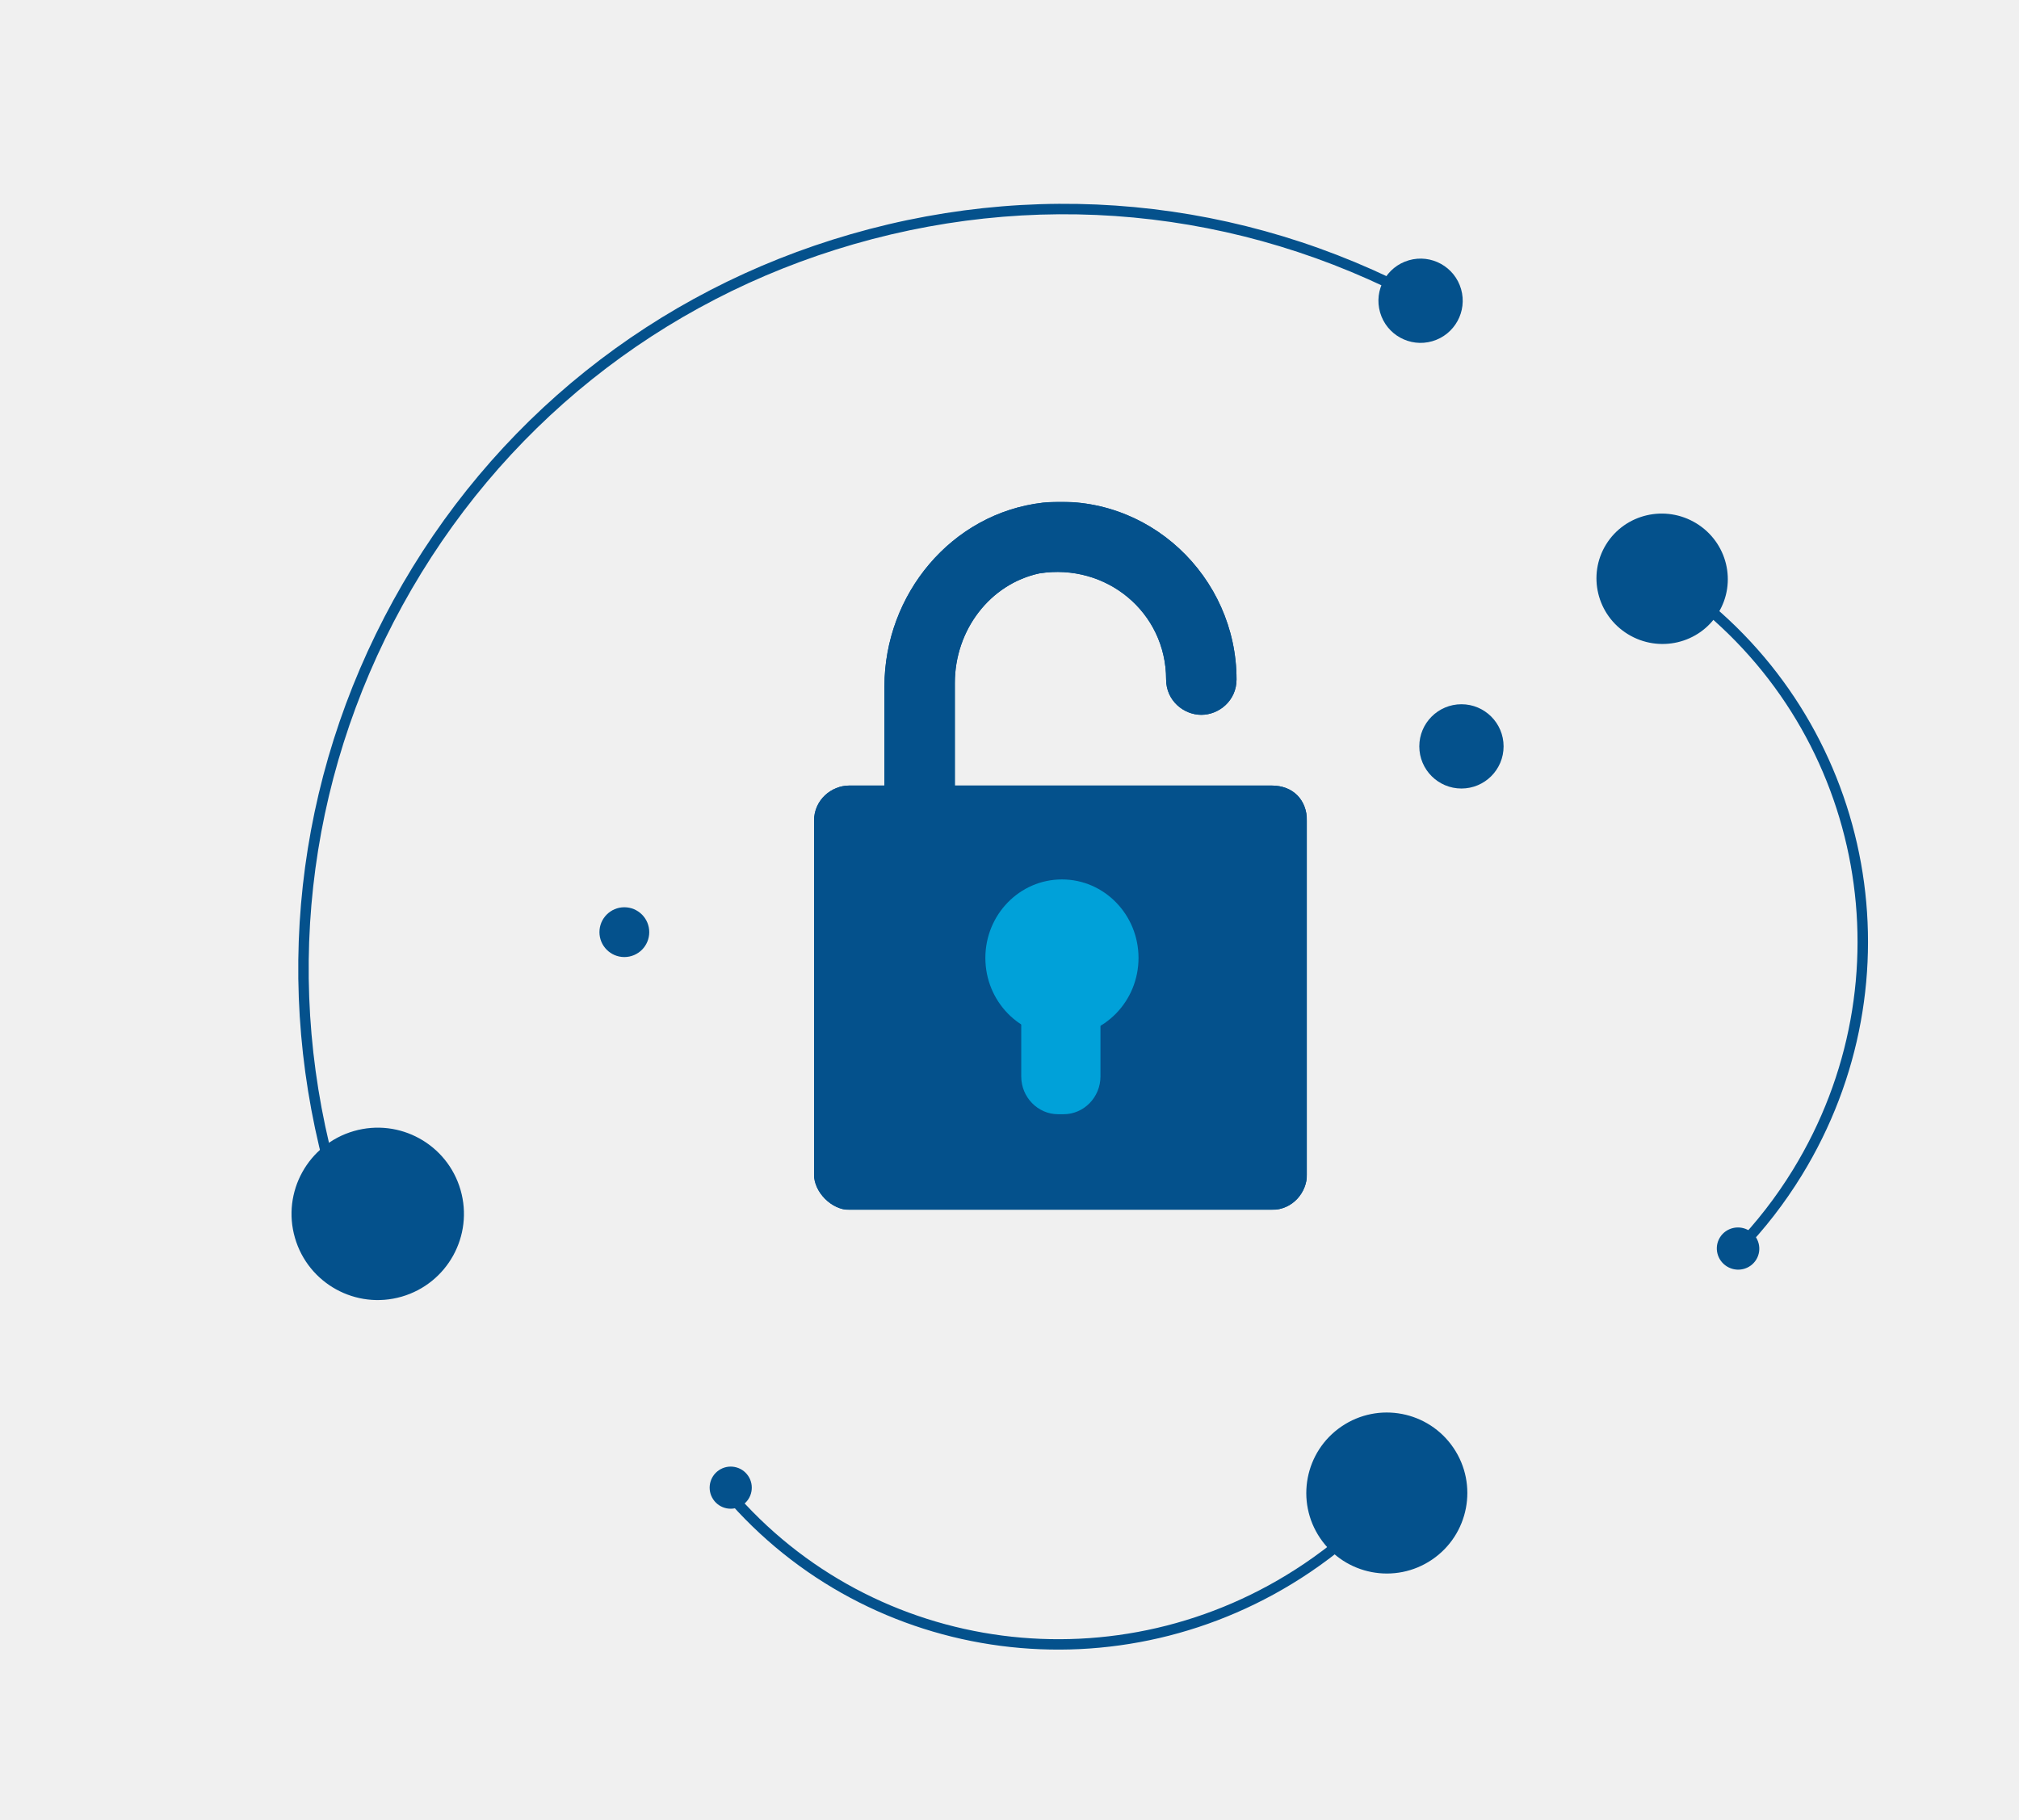
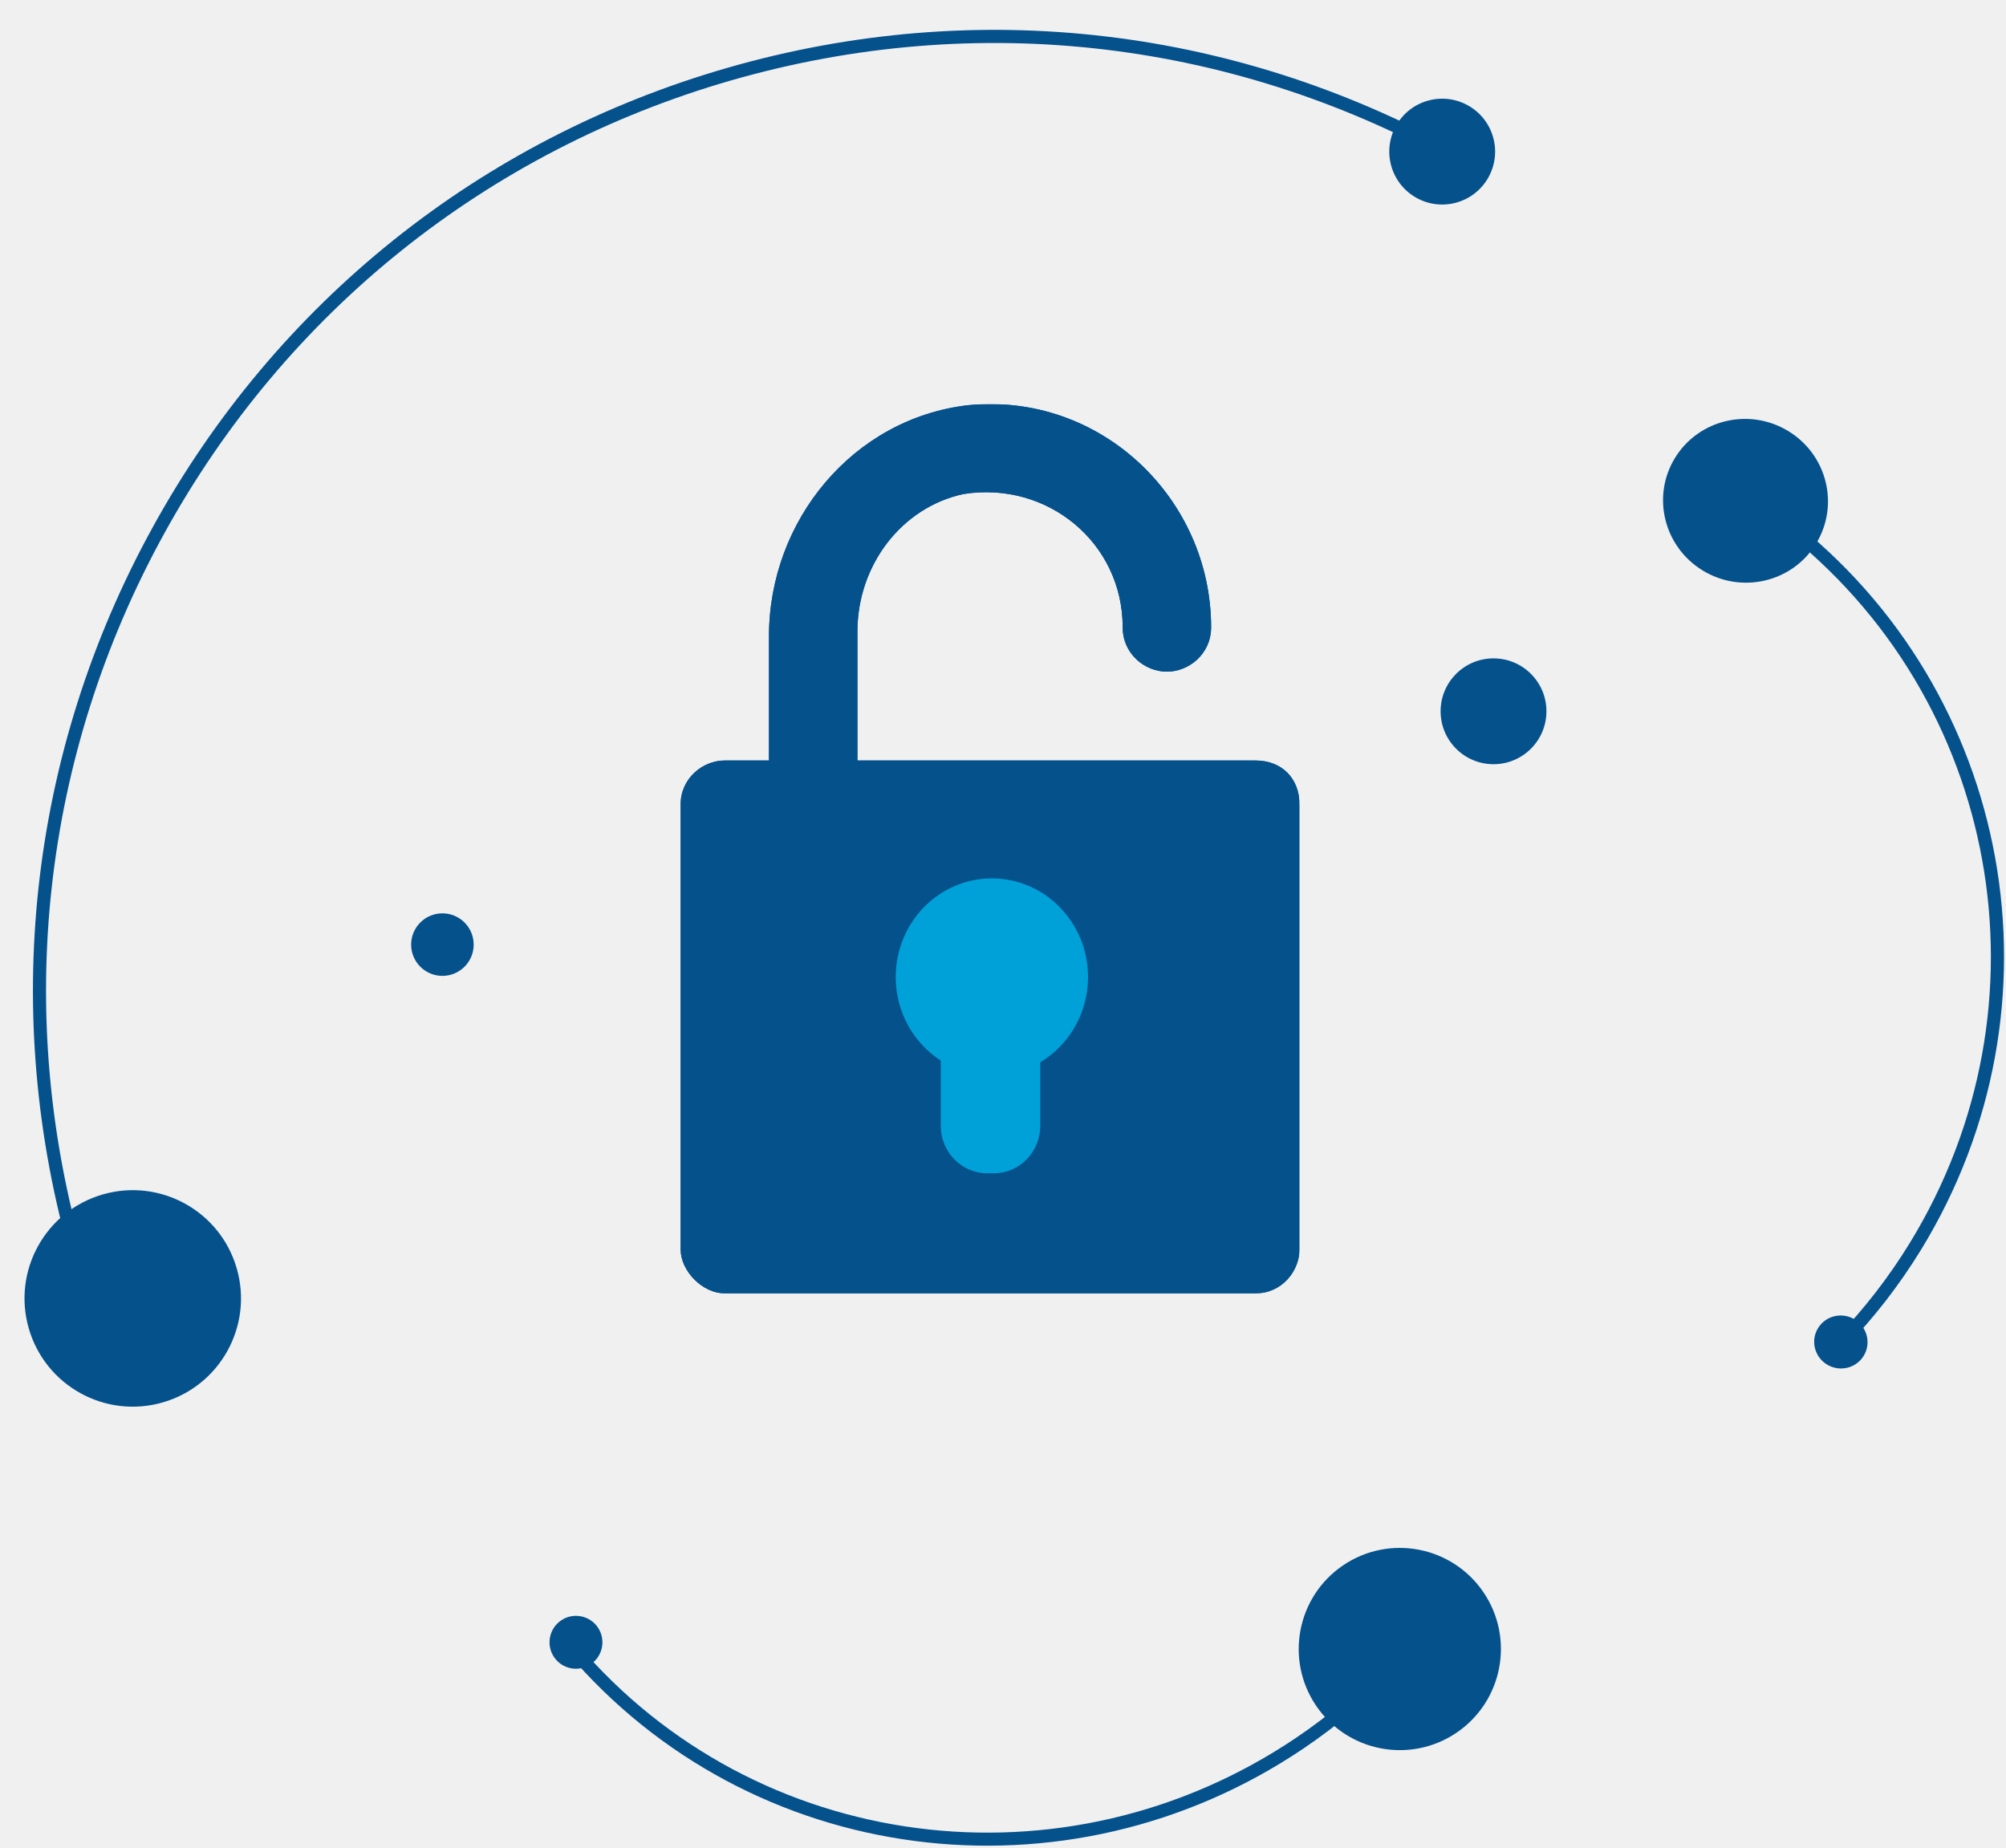
- <svg xmlns="http://www.w3.org/2000/svg" width="527" height="475" viewBox="0 0 527 475" fill="none">
-   <path fill-rule="evenodd" clip-rule="evenodd" d="M169.467 243.355C169.467 239.767 166.558 236.855 162.965 236.855C159.376 236.855 156.467 239.767 156.467 243.355C156.467 246.944 159.376 249.855 162.965 249.855C166.558 249.855 169.467 246.944 169.467 243.355Z" fill="#04518C" />
-   <path fill-rule="evenodd" clip-rule="evenodd" d="M392.467 194.855C392.467 188.782 387.542 183.855 381.466 183.855C375.391 183.855 370.467 188.782 370.467 194.855C370.467 200.929 375.391 205.855 381.466 205.855C387.542 205.855 392.467 200.929 392.467 194.855Z" fill="#04518C" />
-   <mask id="mask0_1167_7918" style="mask-type:luminance" maskUnits="userSpaceOnUse" x="212" y="130" width="130" height="186">
-     <path fill-rule="evenodd" clip-rule="evenodd" d="M212.472 130.999H341.139V315.854H212.472V130.999Z" fill="white" />
+ <svg xmlns="http://www.w3.org/2000/svg" width="417" height="384" viewBox="0 0 417 384" fill="none">
+   <path fill-rule="evenodd" clip-rule="evenodd" d="M98.467 196.355C98.467 192.767 95.558 189.855 91.965 189.855C88.376 189.855 85.467 192.767 85.467 196.355C85.467 199.944 88.376 202.855 91.965 202.855C95.558 202.855 98.467 199.944 98.467 196.355Z" fill="#04518C" />
+   <path fill-rule="evenodd" clip-rule="evenodd" d="M321.467 147.855C321.467 141.782 316.542 136.855 310.466 136.855C304.392 136.855 299.467 141.782 299.467 147.855C299.467 153.929 304.392 158.855 310.466 158.855C316.542 158.855 321.467 153.929 321.467 147.855Z" fill="#04518C" />
+   <mask id="mask0_1167_7918" style="mask-type:luminance" maskUnits="userSpaceOnUse" x="141" y="83" width="130" height="186">
+     <path fill-rule="evenodd" clip-rule="evenodd" d="M141.472 83.999H270.139V268.854H141.472V83.999Z" fill="white" />
  </mask>
  <g mask="url(#mask0_1167_7918)">
-     <path fill-rule="evenodd" clip-rule="evenodd" d="M285.998 266.931V278.931C285.998 284.461 282.322 288.163 276.808 288.163C271.284 288.163 267.617 284.461 267.617 278.931V266.931C262.093 263.238 258.426 257.699 258.426 251.238C258.426 239.237 269.455 230.929 281.403 233.689C287.827 235.544 293.351 241.083 295.189 247.536C297.018 255.853 292.423 263.238 285.998 266.931ZM331.953 205.081H249.235V178.311C249.235 164.464 258.426 152.463 271.284 149.694C288.756 146.924 304.38 159.848 304.38 177.387C304.38 182.926 308.976 186.619 313.571 186.619C318.166 186.619 322.762 182.926 322.762 177.387C322.762 150.617 299.785 128.462 272.212 131.231C248.307 134.001 230.853 155.232 230.853 179.234V205.081H221.663C217.067 205.081 212.472 208.774 212.472 214.313V306.625C212.472 311.241 217.067 315.856 221.663 315.856H331.953C337.467 315.856 341.143 311.241 341.143 306.625V214.313C341.143 208.774 337.467 205.081 331.953 205.081Z" fill="#04518C" />
+     <path fill-rule="evenodd" clip-rule="evenodd" d="M214.998 219.931V231.931C214.998 237.461 211.322 241.163 205.808 241.163C200.284 241.163 196.617 237.461 196.617 231.931V219.931C191.093 216.238 187.426 210.699 187.426 204.238C187.426 192.237 198.455 183.929 210.403 186.689C216.827 188.544 222.351 194.083 224.189 200.536C226.018 208.853 221.423 216.238 214.998 219.931M260.953 158.081H178.235V131.311C178.235 117.464 187.426 105.463 200.284 102.694C217.756 99.924 233.38 112.848 233.38 130.387C233.38 135.926 237.976 139.619 242.571 139.619C247.166 139.619 251.762 135.926 251.762 130.387C251.762 103.617 228.785 81.462 201.212 84.231C177.307 87.001 159.853 108.232 159.853 132.234V158.081H150.663C146.067 158.081 141.472 161.774 141.472 167.313V259.625C141.472 264.241 146.067 268.856 150.663 268.856H260.953C266.467 268.856 270.143 264.241 270.143 259.625V167.313C270.143 161.774 266.467 158.081 260.953 158.081" fill="#04518C" />
  </g>
-   <path fill-rule="evenodd" clip-rule="evenodd" d="M297.176 250.084C297.176 261.407 288.221 270.588 277.188 270.588C266.146 270.588 257.201 261.407 257.201 250.084C257.201 238.772 266.146 229.59 277.188 229.59C288.221 229.59 297.176 238.772 297.176 250.084Z" fill="#00A1D9" />
-   <path fill-rule="evenodd" clip-rule="evenodd" d="M277.628 290.888H276.188C270.892 290.888 266.564 286.445 266.564 281.037V263.347C266.564 257.929 270.892 253.495 276.188 253.495H277.628C282.915 253.495 287.243 257.929 287.243 263.347V281.037C287.243 286.445 282.915 290.888 277.628 290.888Z" fill="#00A1D9" />
-   <mask id="mask1_1167_7918" style="mask-type:luminance" maskUnits="userSpaceOnUse" x="212" y="130" width="130" height="186">
-     <path fill-rule="evenodd" clip-rule="evenodd" d="M212.472 130.999H341.139V315.854H212.472V130.999Z" fill="white" />
+   <path fill-rule="evenodd" clip-rule="evenodd" d="M226.176 203.084C226.176 214.407 217.221 223.588 206.188 223.588C195.146 223.588 186.201 214.407 186.201 203.084C186.201 191.772 195.146 182.59 206.188 182.59C217.221 182.59 226.176 191.772 226.176 203.084" fill="#00A1D9" />
+   <path fill-rule="evenodd" clip-rule="evenodd" d="M206.628 243.888H205.188C199.892 243.888 195.564 239.445 195.564 234.037V216.347C195.564 210.929 199.892 206.495 205.188 206.495H206.628C211.915 206.495 216.243 210.929 216.243 216.347V234.037C216.243 239.445 211.915 243.888 206.628 243.888" fill="#00A1D9" />
+   <mask id="mask1_1167_7918" style="mask-type:luminance" maskUnits="userSpaceOnUse" x="141" y="83" width="130" height="186">
+     <path fill-rule="evenodd" clip-rule="evenodd" d="M141.472 83.999H270.139V268.854H141.472V83.999Z" fill="white" />
  </mask>
  <g mask="url(#mask1_1167_7918)">
-     <path fill-rule="evenodd" clip-rule="evenodd" d="M285.998 266.931V278.931C285.998 284.461 282.322 288.163 276.808 288.163C271.284 288.163 267.617 284.461 267.617 278.931V266.931C262.093 263.238 258.426 257.699 258.426 251.238C258.426 239.237 269.455 230.929 281.403 233.689C287.827 235.544 293.351 241.083 295.189 247.536C297.018 255.853 292.423 263.238 285.998 266.931ZM331.953 205.081H249.235V178.311C249.235 164.464 258.426 152.463 271.284 149.694C288.756 146.924 304.38 159.848 304.38 177.387C304.38 182.926 308.976 186.619 313.571 186.619C318.166 186.619 322.762 182.926 322.762 177.387C322.762 150.617 299.785 128.462 272.212 131.231C248.307 134.001 230.853 155.232 230.853 179.234V205.081H221.663C217.067 205.081 212.472 208.774 212.472 214.313V306.625C212.472 311.241 217.067 315.856 221.663 315.856H331.953C337.467 315.856 341.143 311.241 341.143 306.625V214.313C341.143 208.774 337.467 205.081 331.953 205.081Z" fill="#04518C" />
+     <path fill-rule="evenodd" clip-rule="evenodd" d="M214.998 219.931V231.931C214.998 237.461 211.322 241.163 205.808 241.163C200.284 241.163 196.617 237.461 196.617 231.931V219.931C191.093 216.238 187.426 210.699 187.426 204.238C187.426 192.237 198.455 183.929 210.403 186.689C216.827 188.544 222.351 194.083 224.189 200.536C226.018 208.853 221.423 216.238 214.998 219.931M260.953 158.081H178.235V131.311C178.235 117.464 187.426 105.463 200.284 102.694C217.756 99.924 233.38 112.848 233.38 130.387C233.38 135.926 237.976 139.619 242.571 139.619C247.166 139.619 251.762 135.926 251.762 130.387C251.762 103.617 228.785 81.462 201.212 84.231C177.307 87.001 159.853 108.232 159.853 132.234V158.081H150.663C146.067 158.081 141.472 161.774 141.472 167.313V259.625C141.472 264.241 146.067 268.856 150.663 268.856H260.953C266.467 268.856 270.143 264.241 270.143 259.625V167.313C270.143 161.774 266.467 158.081 260.953 158.081" fill="#04518C" />
  </g>
-   <path fill-rule="evenodd" clip-rule="evenodd" d="M297.176 250.084C297.176 261.407 288.221 270.588 277.188 270.588C266.146 270.588 257.201 261.407 257.201 250.084C257.201 238.772 266.146 229.59 277.188 229.59C288.221 229.59 297.176 238.772 297.176 250.084Z" fill="#00A1D9" />
-   <path fill-rule="evenodd" clip-rule="evenodd" d="M277.628 290.888H276.188C270.892 290.888 266.564 286.445 266.564 281.037V263.347C266.564 257.929 270.892 253.495 276.188 253.495H277.628C282.915 253.495 287.243 257.929 287.243 263.347V281.037C287.243 286.445 282.915 290.888 277.628 290.888Z" fill="#00A1D9" />
-   <path fill-rule="evenodd" clip-rule="evenodd" d="M120.21 310.651C116.761 298.716 104.285 291.838 92.35 295.287C80.412 298.742 73.532 311.214 76.985 323.151C80.436 335.089 92.907 341.965 104.846 338.514C116.785 335.063 123.661 322.589 120.21 310.651Z" fill="#04518C" />
-   <path fill-rule="evenodd" clip-rule="evenodd" d="M381.366 75.462C379.678 69.626 373.58 66.263 367.744 67.949C361.908 69.637 358.545 75.736 360.233 81.571C361.919 87.407 368.018 90.77 373.853 89.082C379.689 87.394 383.053 81.297 381.366 75.462Z" fill="#04518C" />
-   <path fill-rule="evenodd" clip-rule="evenodd" d="M88.534 317.602C87.586 314.791 86.688 311.929 85.871 309.093C70.983 257.664 76.952 203.553 102.676 156.72C128.403 109.886 170.808 75.942 222.078 61.138C274.258 46.072 329.037 52.614 376.319 79.565L374.98 81.938C328.338 55.352 274.304 48.897 222.837 63.758C172.263 78.361 130.438 111.843 105.063 158.038C79.686 204.233 73.796 257.611 88.483 308.338C89.291 311.136 90.178 313.958 91.112 316.734L88.534 317.602Z" fill="#04518C" />
-   <path fill-rule="evenodd" clip-rule="evenodd" d="M373.781 407.175C364.173 413.689 351.107 411.182 344.593 401.574C338.078 391.966 340.59 378.898 350.193 372.386C359.801 365.871 372.867 368.378 379.382 377.986C385.896 387.594 383.389 400.66 373.781 407.175Z" fill="#04518C" />
-   <path fill-rule="evenodd" clip-rule="evenodd" d="M186.18 391.466C184.476 388.954 185.132 385.534 187.646 383.829C190.158 382.125 193.579 382.781 195.283 385.295C196.988 387.81 196.331 391.228 193.817 392.933C191.302 394.637 187.884 393.981 186.18 391.466Z" fill="#04518C" />
-   <path fill-rule="evenodd" clip-rule="evenodd" d="M359.336 392.275C353.667 398.225 347.294 403.601 340.398 408.251C292.319 440.673 228.117 432.302 191.059 388.782L188.958 390.543C226.916 435.121 292.677 443.694 341.921 410.485C348.983 405.722 355.509 400.219 361.314 394.122L359.336 392.275Z" fill="#04518C" />
-   <path fill-rule="evenodd" clip-rule="evenodd" d="M448.483 160.063C453.416 152.072 450.864 141.583 442.783 136.632C434.701 131.681 424.152 134.149 419.221 142.137C414.288 150.128 416.84 160.617 424.921 165.568C433.003 170.519 443.551 168.055 448.483 160.063Z" fill="#04518C" />
-   <path fill-rule="evenodd" clip-rule="evenodd" d="M456.559 321.277C453.946 319.676 450.532 320.473 448.936 323.058C447.341 325.642 448.166 329.037 450.781 330.639C453.396 332.241 456.808 331.443 458.404 328.857C460 326.271 459.174 322.878 456.559 321.277Z" fill="#04518C" />
-   <path fill-rule="evenodd" clip-rule="evenodd" d="M452.795 325.017C458.516 319.1 463.624 312.503 467.977 305.411C498.318 255.973 486.791 192.086 441.165 156.805L442.837 154.63C489.572 190.769 501.379 256.207 470.3 306.843C465.842 314.105 460.613 320.861 454.752 326.92L452.795 325.017Z" fill="#04518C" />
+   <path fill-rule="evenodd" clip-rule="evenodd" d="M226.176 203.084C226.176 214.407 217.221 223.588 206.188 223.588C195.146 223.588 186.201 214.407 186.201 203.084C186.201 191.772 195.146 182.59 206.188 182.59C217.221 182.59 226.176 191.772 226.176 203.084" fill="#00A1D9" />
+   <path fill-rule="evenodd" clip-rule="evenodd" d="M206.628 243.888H205.188C199.892 243.888 195.564 239.445 195.564 234.037V216.347C195.564 210.929 199.892 206.495 205.188 206.495H206.628C211.915 206.495 216.243 210.929 216.243 216.347V234.037C216.243 239.445 211.915 243.888 206.628 243.888" fill="#00A1D9" />
+   <path fill-rule="evenodd" clip-rule="evenodd" d="M49.21 263.651C45.761 251.716 33.285 244.838 21.35 248.287C9.412 251.742 2.532 264.214 5.985 276.151C9.436 288.089 21.907 294.965 33.846 291.514C45.785 288.063 52.661 275.589 49.21 263.651Z" fill="#04518C" />
+   <path fill-rule="evenodd" clip-rule="evenodd" d="M310.366 28.462C308.678 22.626 302.581 19.263 296.744 20.949C290.908 22.637 287.545 28.736 289.233 34.571C290.919 40.407 297.018 43.77 302.854 42.082C308.689 40.394 312.053 34.297 310.366 28.462Z" fill="#04518C" />
+   <path fill-rule="evenodd" clip-rule="evenodd" d="M17.534 270.602C16.586 267.79 15.688 264.929 14.871 262.093C-0.017 210.664 5.952 156.553 31.676 109.72C57.403 62.886 99.808 28.942 151.078 14.137C203.258 -0.929 258.037 5.614 305.319 32.565L303.98 34.938C257.338 8.352 203.304 1.897 151.837 16.758C101.263 31.36 59.438 64.843 34.063 111.037C8.686 157.233 2.796 210.611 17.483 261.338C18.291 264.136 19.178 266.958 20.112 269.734L17.534 270.602Z" fill="#04518C" />
+   <path fill-rule="evenodd" clip-rule="evenodd" d="M302.781 360.175C293.174 366.689 280.107 364.182 273.593 354.574C267.078 344.967 269.59 331.898 279.193 325.386C288.801 318.871 301.867 321.378 308.382 330.986C314.896 340.594 312.389 353.66 302.781 360.175Z" fill="#04518C" />
+   <path fill-rule="evenodd" clip-rule="evenodd" d="M115.18 344.466C113.476 341.954 114.132 338.534 116.646 336.829C119.158 335.125 122.579 335.781 124.283 338.295C125.988 340.81 125.331 344.228 122.817 345.933C120.302 347.637 116.884 346.981 115.18 344.466Z" fill="#04518C" />
+   <path fill-rule="evenodd" clip-rule="evenodd" d="M288.336 345.275C282.667 351.225 276.294 356.601 269.398 361.251C221.319 393.673 157.117 385.302 120.059 341.782L117.958 343.543C155.916 388.121 221.677 396.695 270.921 363.485C277.983 358.722 284.509 353.219 290.314 347.122L288.336 345.275Z" fill="#04518C" />
+   <path fill-rule="evenodd" clip-rule="evenodd" d="M377.483 113.063C382.416 105.072 379.864 94.583 371.783 89.632C363.701 84.681 353.152 87.149 348.221 95.137C343.288 103.128 345.84 113.617 353.921 118.568C362.003 123.519 372.551 121.055 377.483 113.063Z" fill="#04518C" />
+   <path fill-rule="evenodd" clip-rule="evenodd" d="M385.559 274.276C382.946 272.676 379.532 273.472 377.936 276.058C376.341 278.642 377.166 282.037 379.781 283.639C382.396 285.241 385.808 284.443 387.404 281.857C389 279.271 388.174 275.878 385.559 274.276Z" fill="#04518C" />
+   <path fill-rule="evenodd" clip-rule="evenodd" d="M381.796 278.017C387.516 272.1 392.624 265.503 396.977 258.411C427.318 208.973 415.791 145.086 370.165 109.805L371.837 107.63C418.572 143.769 430.379 209.207 399.3 259.843C394.842 267.105 389.613 273.86 383.752 279.92L381.796 278.017Z" fill="#04518C" />
</svg>
